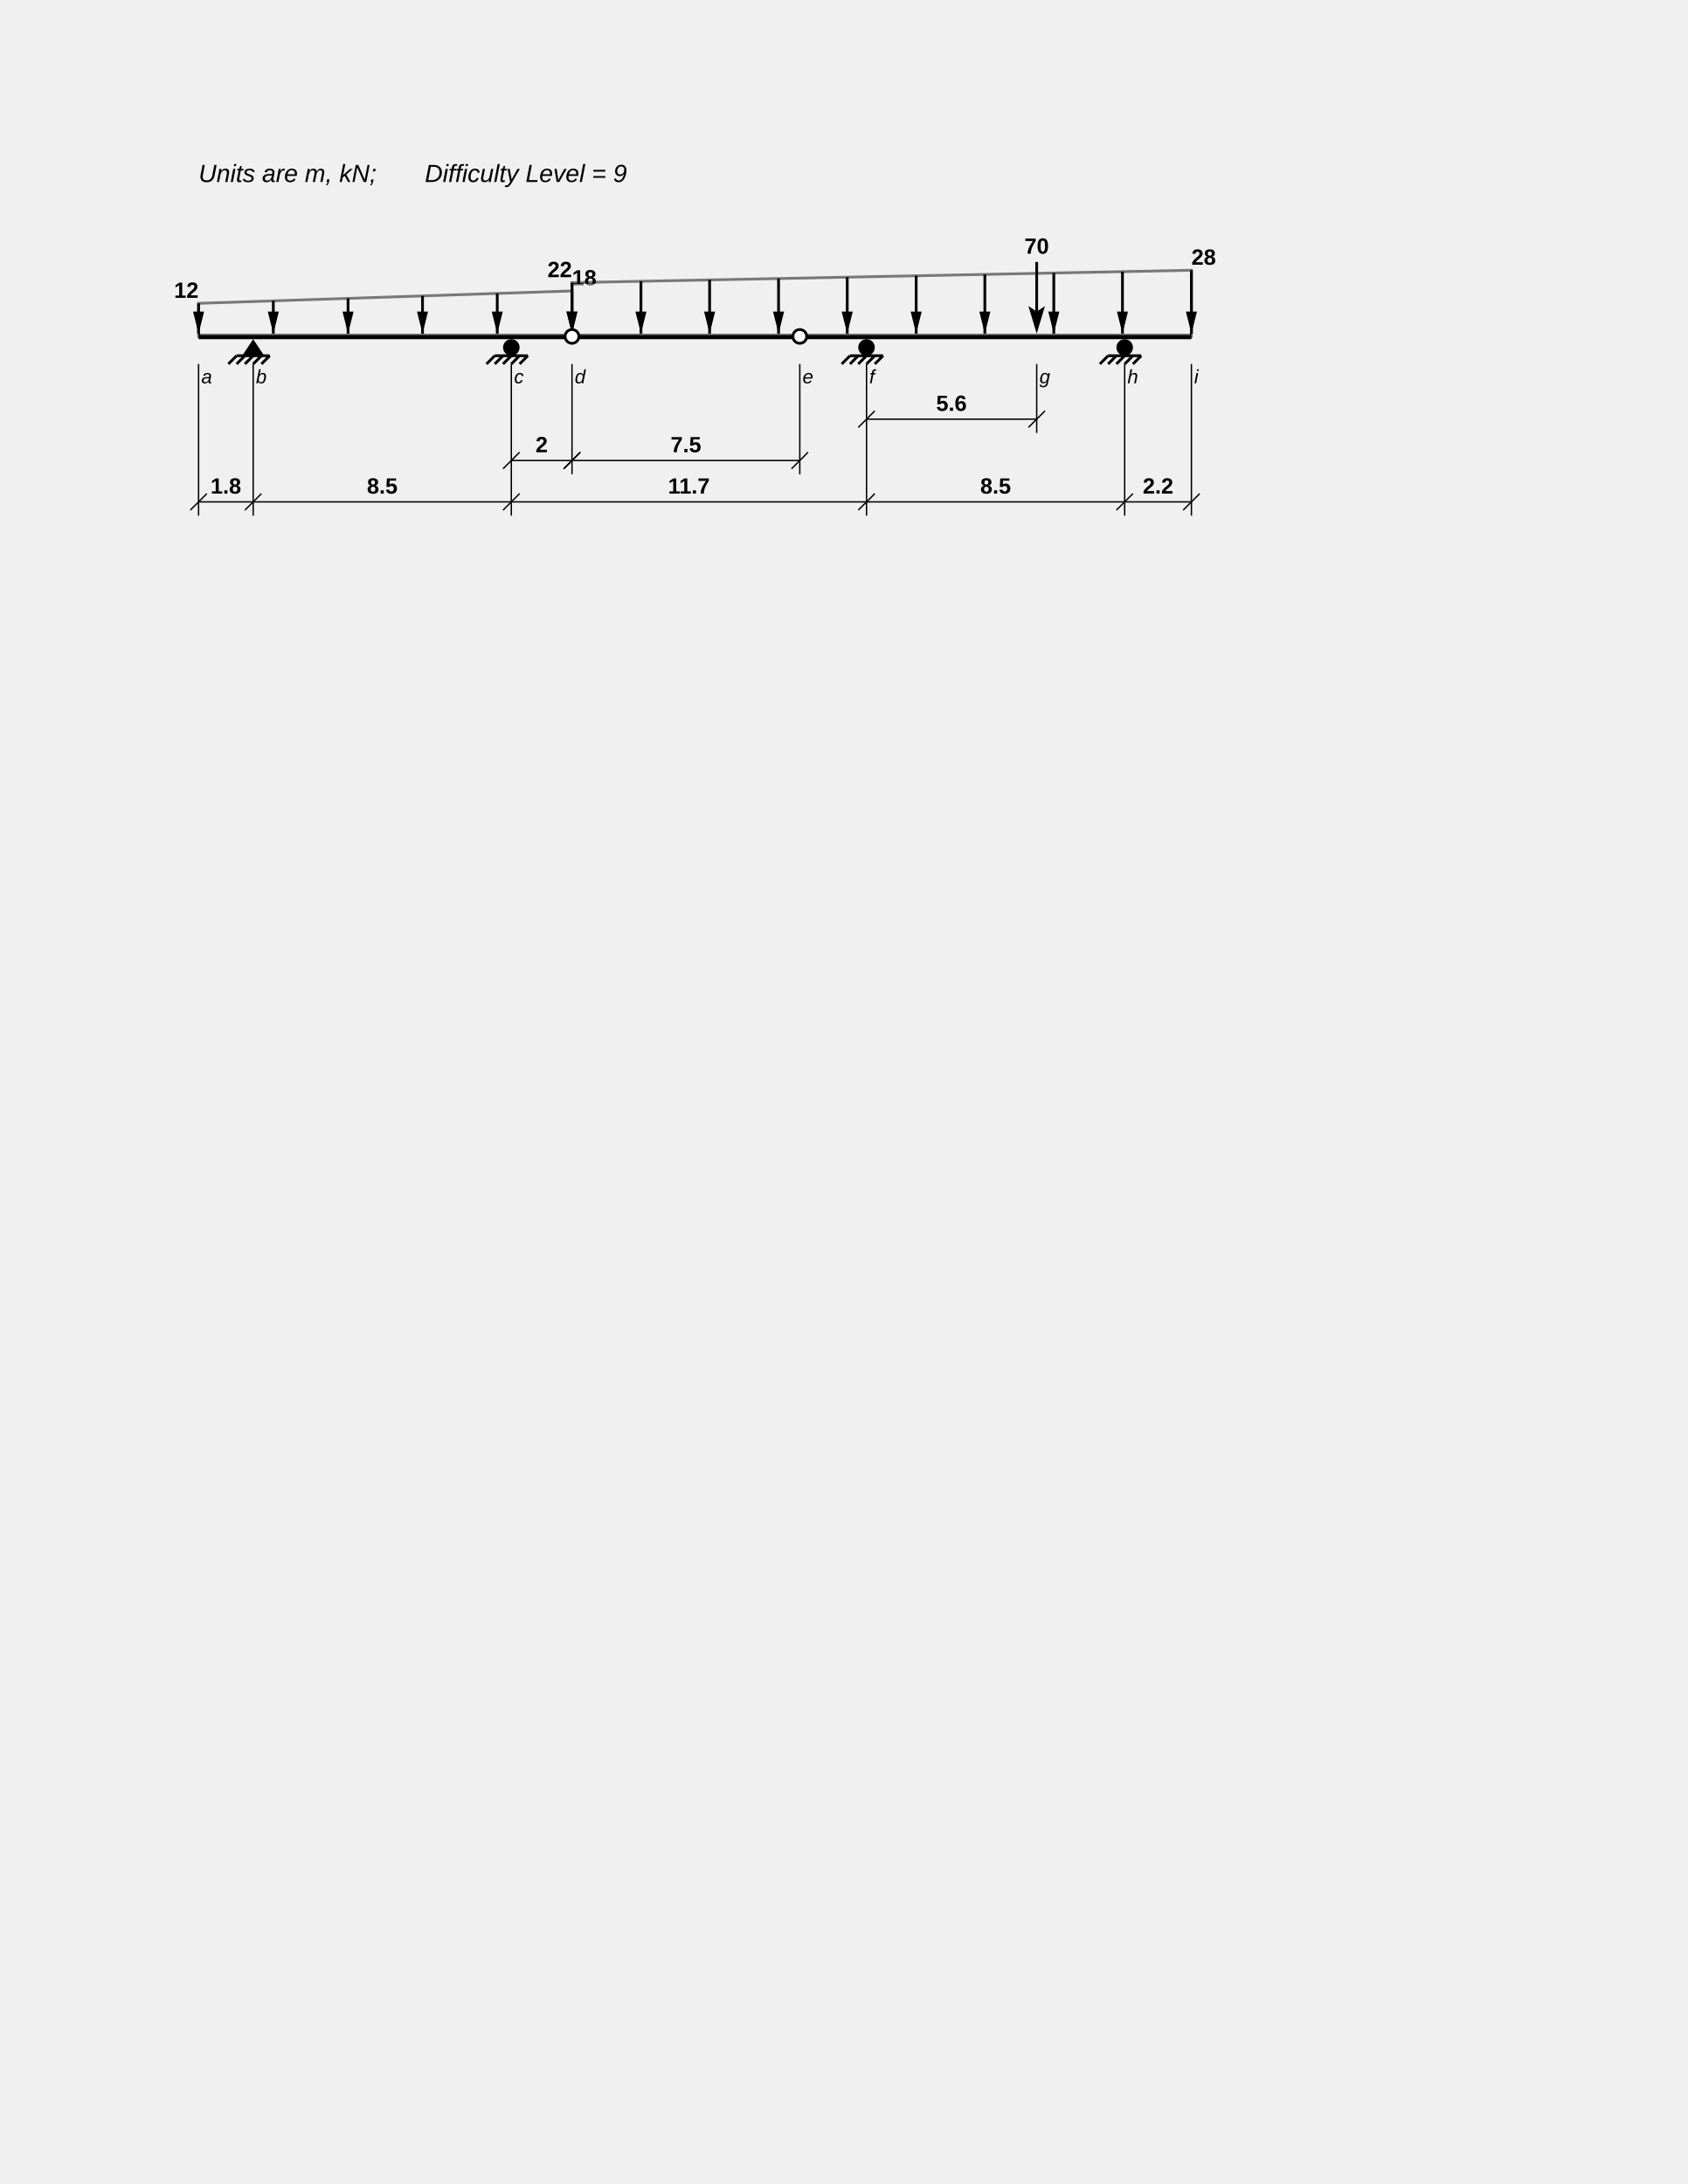
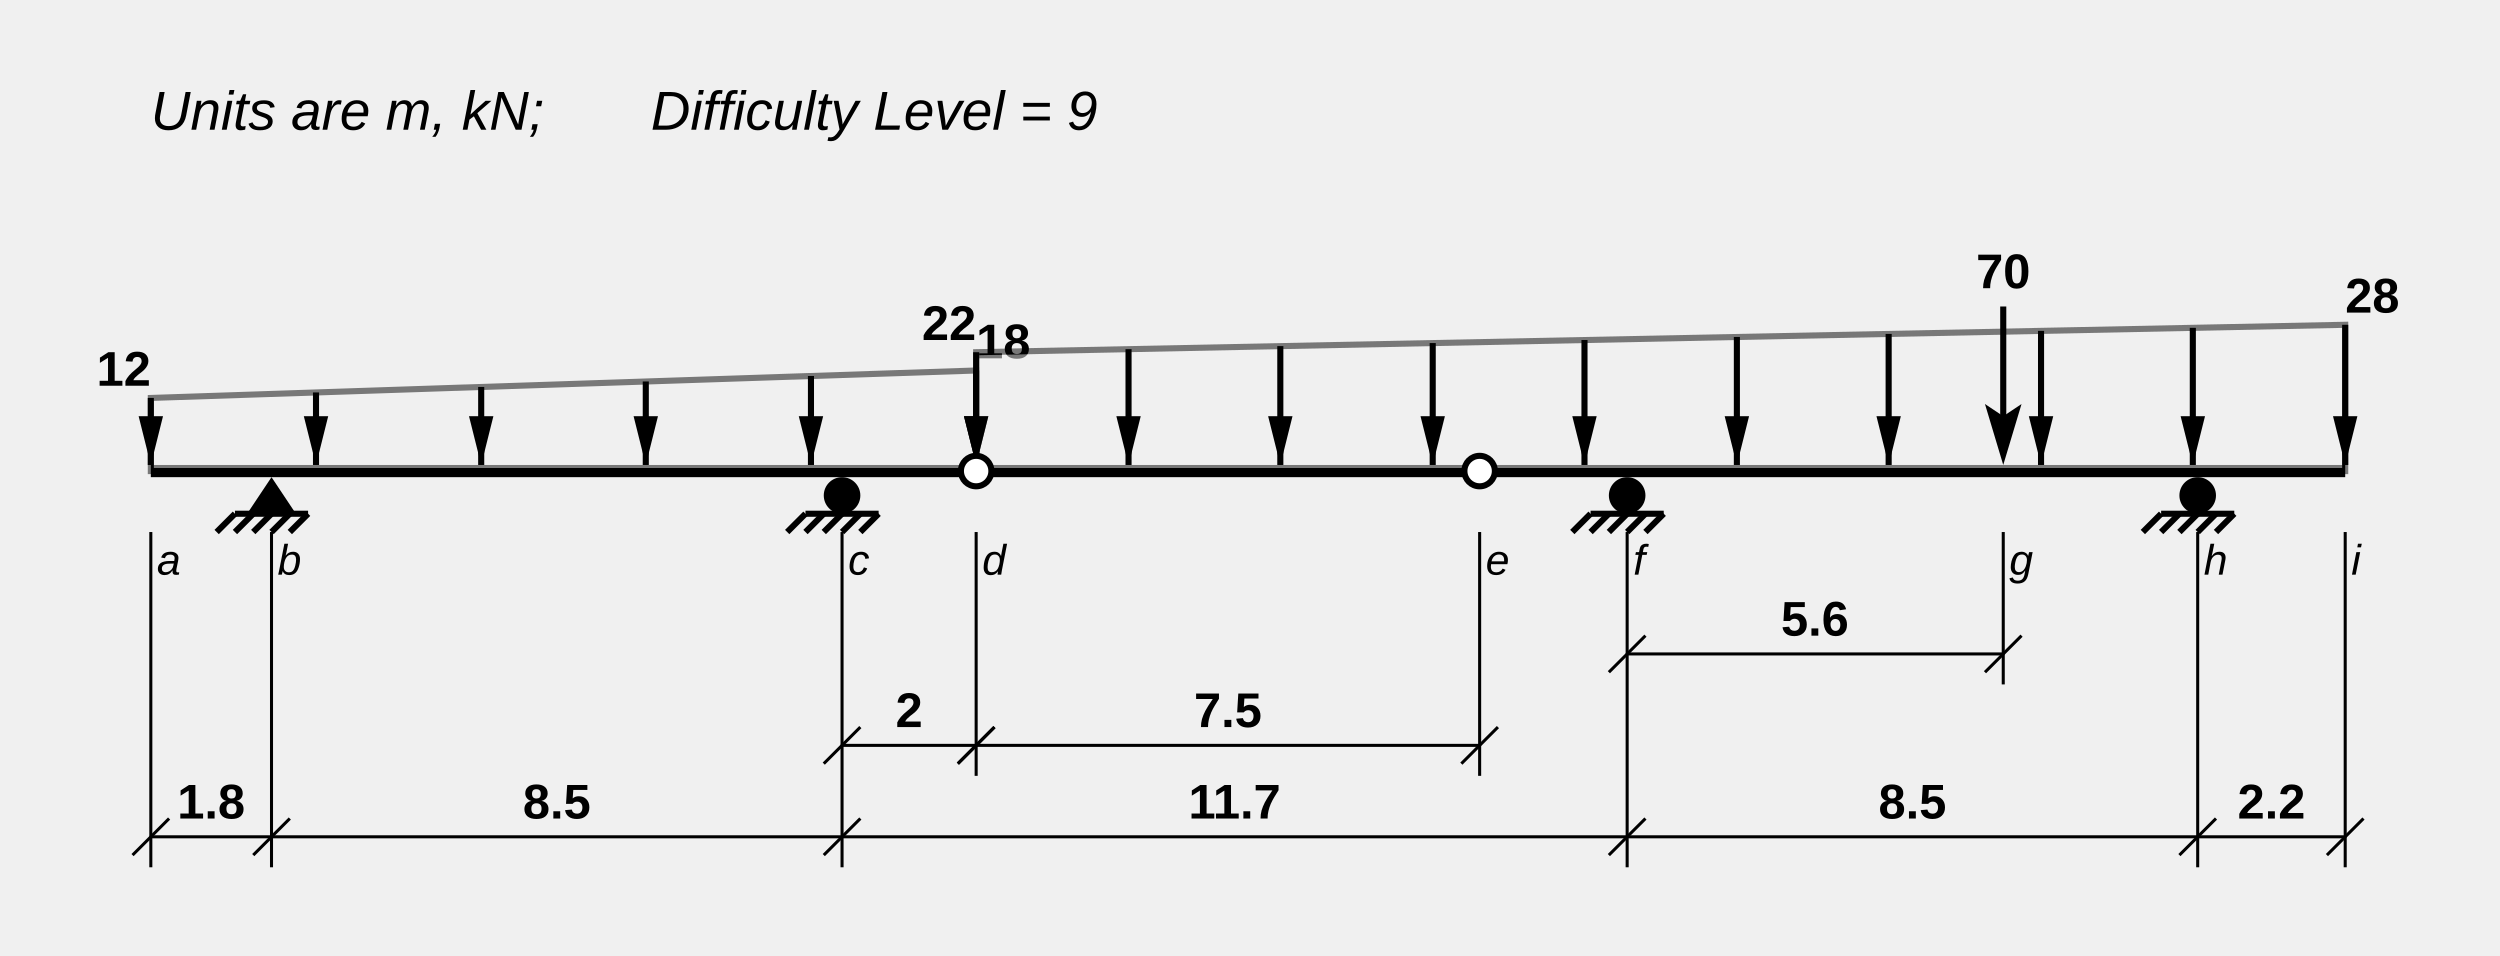
- <svg xmlns="http://www.w3.org/2000/svg" xmlns:xlink="http://www.w3.org/1999/xlink" version="1.1" width="8.5in" height="11.0in" viewBox="0 0 612 792">
-   <defs>
-     <style type="text/css">
+ <svg xmlns="http://www.w3.org/2000/svg" xmlns:xlink="http://www.w3.org/1999/xlink" id="svg236" viewBox="0 0 410.124 156.682" height="2.176in" width="5.696in" version="1.1">
+   <defs id="defs61">
+     <style id="style2" type="text/css">
    .elem {
	stroke-width: 2.0;
	stroke: black;
	}
    path.dim {
       stroke-width: 0.5;
       stroke: black;
       }
    path.guides {
       stroke-width: 0.5;
       stroke: grey;
       }
    text.dwglabel {
       font-family: Verdana, Arial;
       font-size: 10px;
       font-weight: bold;
       fill: black;
       text-align: center;
       text-anchor: start;
       }
    text.dim {
       font-family: Verdana, Arial;
       font-size: 8px;
       font-weight: bold;
       fill: black;
       text-align: center;
       text-anchor: middle;
       }
    text.guides {
       font-family: Verdana, Arial;
       font-size: 8px;
       font-weight: normal;
       font-style: italic;
       fill: black;
       text-align: center;
       text-anchor: middle;
       }
    text.vmlabel {
       font-family: Verdana, Arial;
       font-size: 8px;
       font-style: italic;
       fill: black;
       }
    text.notes {
       font-family: Verdana, Arial;
       font-size: 9px;
       font-weight: normal;
       font-style: italic;
       fill: black;
       text-align: center;
       text-anchor: left;
       }
    text.ptlabel {
       font-family: Verdana, Arial;
       font-size: 7px;
       font-style: italic;
       fill: black;
       text-align: center;
       text-anchor: start;
       }
     path.cload {
       fill: none;
       stroke-width: 1;
       stroke: black; 
       marker-end: url(#CLArrowEnd);
     }
      path.mload {
       fill: none;
       stroke-width: 1;
       stroke: black; 
       marker-end: url(#MLArrowEnd);
     }
      path.mloadInkscape {
       fill: none;
       stroke-width: 1;
       stroke: black; 
       marker-end: url(#MLArrowStart);
     }
     polygon.dload {
       fill: rgb(240,240,240);
       opacity: 0.5; /* if &lt; 1, REALLY slows down printing of the pdfs */
       stroke-width: 1;
       stroke: black; 
     }
     path.dload {
       fill: none;
       stroke-width: 1;
       stroke: black; 
       marker-end: url(#DLArrowEnd);
     }
     path.dloadna {
       fill: none;
       stroke-width: 1;
       stroke: black; 
     }
     path.vdiag {
       fill: url(#crosshatch45);
       stroke-width: 1;
       stroke: black; 
     }
     path.mdiag {
       fill: url(#crosshatch45);
       stroke-width: 1;
       stroke: black; 
     }

    </style>
-     <g id="PinnedSupport" transform="translate(0,1.0)">
-       <path d="M 0 0 l 4 6 l -8 0 z" stroke="black" stroke-width="0" fill="black" opacity="1.0" />
-       <path d="M -6 6 l 12 0" stroke="black" stroke-width="1" fill="none" />
-       <path d="M 6 6 l -3 3 m 0 -3 l -3 3 m 0 -3 l -3 3 m 0 -3 l -3 3 m 0 -3 l -3 3" stroke="black" stroke-width="1" fill="none" />
-     </g>
-     <g id="RollerSupport" transform="translate(0,1.0)">
-       <circle cx="0" cy="3" r="3" stroke="black" stroke-width="0" fill="black" opacity="1.0" />
-       <path d="M -6 6 l 12 0" stroke="black" stroke-width="1" fill="none" />
-       <path d="M 6 6 l -3 3 m 0 -3 l -3 3 m 0 -3 l -3 3 m 0 -3 l -3 3 m 0 -3 l -3 3" stroke="black" stroke-width="1" fill="none" />
-     </g>
-     <g id="LFixedSupport" transform="translate(-0.5,0)">
-       <path d="M 0 -6 l 0 12" stroke="black" stroke-width="1" fill="none" />
-       <path d="M 0 -6 l -3 3 m 3 0 l -3 3 m 3 0 l -3 3 m 3 0 l -3 3 m 3 0 l -3 3" stroke="black" stroke-width="1" fill="none" />
+     <g transform="translate(0,1)" id="PinnedSupport">
+       <path style="opacity:1;fill:#000000;stroke:#000000;stroke-width:0" id="path4" d="M 0,0 4,6 H -4 Z" />
+       <path style="fill:none;stroke:#000000;stroke-width:1" id="path6" d="M -6,6 H 6" />
+       <path style="fill:none;stroke:#000000;stroke-width:1" id="path8" d="M 6,6 3,9 M 3,6 0,9 M 0,6 -3,9 m 0,-3 -3,3 m 0,-3 -3,3" />
+     </g>
+     <g transform="translate(0,1)" id="RollerSupport">
+       <circle style="opacity:1;fill:#000000;stroke:#000000;stroke-width:0" id="circle11" r="3" cy="3" cx="0" />
+       <path style="fill:none;stroke:#000000;stroke-width:1" id="path13" d="M -6,6 H 6" />
+       <path style="fill:none;stroke:#000000;stroke-width:1" id="path15" d="M 6,6 3,9 M 3,6 0,9 M 0,6 -3,9 m 0,-3 -3,3 m 0,-3 -3,3" />
+     </g>
+     <g transform="translate(-0.5)" id="LFixedSupport">
+       <path style="fill:none;stroke:#000000;stroke-width:1" id="path18" d="M 0,-6 V 6" />
+       <path style="fill:none;stroke:#000000;stroke-width:1" id="path20" d="m 0,-6 -3,3 m 3,0 -3,3 m 3,0 -3,3 m 3,0 -3,3 m 3,0 -3,3" />
    </g>
    <g id="RFixedSupport">
-       <use xlink:href="#LFixedSupport" transform="scale(-1,1)" />
+       <use height="100%" width="100%" y="0" x="0" id="use23" transform="scale(-1,1)" xlink:href="#LFixedSupport" />
    </g>
    <g id="Hinge">
-       <circle cx="0" cy="0" r="2.5" stroke="black" stroke-width="1" fill="white" />
+       <circle style="fill:#ffffff;stroke:#000000;stroke-width:1" id="circle26" r="2.5" cy="0" cx="0" />
    </g>
    <g id="ShearRelease">
-       <rect x="-3" y="-6" width="6" height="12" stroke="none" fill="white" />
-       <circle cx="0" cy="-6" r="2" stroke="black" strokewidth="0.5" fill="white" />
-       <circle cx="0" cy="0" r="2" stroke="black" strokewidth="0.5" fill="white" />
-       <circle cx="0" cy="6" r="2" stroke="black" strokewidth="0.5" fill="white" />
-       <path d="M -3 -9 l 0 18 M 3 -9 l 0 18" stroke="black" stroke-width="1" />
-     </g>
-     <marker id="DLArrowStart" markerUnits="userSpaceOnUse" markerWidth="8" markerHeight="4" orient="auto" viewBox="0 0 8 4" refX="0" refY="2">
-       <path d="M 0 2 l 8 -2 l 0 4 z" />
-     </marker>
-     <marker id="DLArrowEnd" markerUnits="userSpaceOnUse" markerWidth="8" markerHeight="4" orient="auto" viewBox="0 0 8 4" refX="8" refY="2">
-       <path d="M 0 0 l 8 2 l -8 2 z" />
-     </marker>
-     <marker id="CLArrowStart" markerUnits="userSpaceOnUse" markerWidth="10.0" markerHeight="6" orient="auto" viewBox="0 0 10 6" refX="3.0" refY="3">
-       <path d="M 0 3 l 10 -3 l -2 3 l 2 3 z" />
-     </marker>
-     <marker id="CLArrowEnd" markerUnits="userSpaceOnUse" markerWidth="10.0" markerHeight="6" orient="auto" viewBox="0 0 10 6" refX="7.0" refY="3">
-       <path d="M 0 0 l 10 3 l -10 3 l 2 -3 z" />
-     </marker>
-     <marker id="MLArrowStart" markerUnits="userSpaceOnUse" markerWidth="10.0" markerHeight="6" orient="auto" viewBox="0 0 10 6" refX="8" refY="3">
-       <path d="M 10 0 l -10 3 l 10 3 l -2 -3 z" />
-     </marker>
-     <marker id="MLArrowEnd" markerUnits="userSpaceOnUse" markerWidth="10.0" markerHeight="6" orient="auto" viewBox="0 0 10 6" refX="2" refY="3">
-       <path d="M 0 0 l 10 3 l -10 3 l 2 -3 z" />
-     </marker>
-     <pattern id="crosshatch45" patternUnits="userSpaceOnUse" x="0" y="0" width="10" height="10" viewBox="0 0 10 10">
-       <path d="M 0 0 L 10 10" fill="none" stroke="grey" stroke-width="0.2" />
+       <rect style="fill:#ffffff;stroke:none" id="rect29" height="12" width="6" y="-6" x="-3" />
+       <circle style="fill:#ffffff;stroke:#000000" id="circle31" strokewidth="0.5" r="2" cy="-6" cx="0" />
+       <circle style="fill:#ffffff;stroke:#000000" id="circle33" strokewidth="0.5" r="2" cy="0" cx="0" />
+       <circle style="fill:#ffffff;stroke:#000000" id="circle35" strokewidth="0.5" r="2" cy="6" cx="0" />
+       <path style="stroke:#000000;stroke-width:1" id="path37" d="M -3,-9 V 9 M 3,-9 V 9" />
+     </g>
+     <marker refY="2" refX="0" viewBox="0 0 8 4" orient="auto" markerHeight="4" markerWidth="8" markerUnits="userSpaceOnUse" id="DLArrowStart">
+       <path id="path40" d="M 0,2 8,0 v 4 z" />
+     </marker>
+     <marker refY="2" refX="8" viewBox="0 0 8 4" orient="auto" markerHeight="4" markerWidth="8" markerUnits="userSpaceOnUse" id="DLArrowEnd">
+       <path id="path43" d="M 0,0 8,2 0,4 Z" />
+     </marker>
+     <marker refY="3" refX="3" viewBox="0 0 10 6" orient="auto" markerHeight="6" markerWidth="10" markerUnits="userSpaceOnUse" id="CLArrowStart">
+       <path id="path46" d="M 0,3 10,0 8,3 10,6 Z" />
+     </marker>
+     <marker refY="3" refX="7" viewBox="0 0 10 6" orient="auto" markerHeight="6" markerWidth="10" markerUnits="userSpaceOnUse" id="CLArrowEnd">
+       <path id="path49" d="M 0,0 10,3 0,6 2,3 Z" />
+     </marker>
+     <marker refY="3" refX="8" viewBox="0 0 10 6" orient="auto" markerHeight="6" markerWidth="10" markerUnits="userSpaceOnUse" id="MLArrowStart">
+       <path id="path52" d="M 10,0 0,3 10,6 8,3 Z" />
+     </marker>
+     <marker refY="3" refX="2" viewBox="0 0 10 6" orient="auto" markerHeight="6" markerWidth="10" markerUnits="userSpaceOnUse" id="MLArrowEnd">
+       <path id="path55" d="M 0,0 10,3 0,6 2,3 Z" />
+     </marker>
+     <pattern viewBox="0 0 10 10" height="10" width="10" y="0" x="0" patternUnits="userSpaceOnUse" id="crosshatch45">
+       <path id="path58" stroke-width="0.2" stroke="grey" fill="none" d="M 0 0 L 10 10" />
    </pattern>
  </defs>
-   <g transform="translate(72.0,122.0)">
-     <path class="elem" d="M 0 0 l 360.0 0" />
-     <g transform="translate(0.0,0.0)">
-       <polygon points="0,0 0,-12.0 135.4,-16.5 135.4,0" class="dload" />
-       <path class="dload" d="M 0.0 -12.0 L 0.0 -1.0" />
-       <path class="dload" d="M 27.1 -12.9 L 27.1 -1.0" />
-       <path class="dload" d="M 54.2 -13.8 L 54.2 -1.0" />
-       <path class="dload" d="M 81.2 -14.7 L 81.2 -1.0" />
-       <path class="dload" d="M 108.3 -15.6 L 108.3 -1.0" />
-       <path class="dload" d="M 135.4 -16.5 L 135.4 -1.0" />
-       <text style="text-anchor: end;" dx="0.0" dy="-2.0" y="-12.0" x="0.0" class="dim">12</text>
-       <text style="text-anchor: start;" dx="0.0" dy="-2.0" y="-16.5" x="135.4" class="dim">18</text>
-     </g>
-     <g transform="translate(135.4,0.0)">
-       <polygon points="0,0 0,-19.5 224.6,-24.0 224.6,0" class="dload" />
-       <path class="dload" d="M 0.0 -19.5 L 0.0 -1.0" />
-       <path class="dload" d="M 25.0 -20.0 L 25.0 -1.0" />
-       <path class="dload" d="M 49.9 -20.5 L 49.9 -1.0" />
-       <path class="dload" d="M 74.9 -21.0 L 74.9 -1.0" />
-       <path class="dload" d="M 99.8 -21.5 L 99.8 -1.0" />
-       <path class="dload" d="M 124.8 -22.0 L 124.8 -1.0" />
-       <path class="dload" d="M 149.7 -22.5 L 149.7 -1.0" />
-       <path class="dload" d="M 174.7 -23.0 L 174.7 -1.0" />
-       <path class="dload" d="M 199.6 -23.5 L 199.6 -1.0" />
-       <path class="dload" d="M 224.6 -24.0 L 224.6 -1.0" />
-       <text style="text-anchor: end;" dx="0.0" dy="-2.0" y="-19.5" x="0.0" class="dim">22</text>
-       <text style="text-anchor: start;" dx="0.0" dy="-2.0" y="-24.0" x="224.6" class="dim">28</text>
-     </g>
-     <g transform="translate(303.9,-1.0)">
-       <path class="cload" d="M 0 -26.0 l 0 23.0" />
-       <text y="-26.0" x="0" class="dim" dy="-3.0">70</text>
-     </g>
-     <use y="0" x="19.8" xlink:href="#PinnedSupport" />
-     <use y="0" x="113.4" xlink:href="#RollerSupport" />
-     <use y="0" x="135.4" xlink:href="#Hinge" />
-     <use y="0" x="218.0" xlink:href="#Hinge" />
-     <use y="0" x="242.2" xlink:href="#RollerSupport" />
-     <use y="0" x="335.8" xlink:href="#RollerSupport" />
-     <path class="dim" d="M 303.9 10.0 l 0 25.0" />
-     <path class="dim" d="M 242.2 30.0 l 61.7 0" />
-     <path class="dim" d="M 242.2 30.0 m -3.0 3.0 l 6.0 -6.0" />
-     <path class="dim" d="M 303.9 30.0 m -3.0 3.0 l 6.0 -6.0" />
-     <text y="30.0" x="273.0" class="dim" dy="-3.0">5.6</text>
-     <path class="dim" d="M 135.4 10.0 l 0 40.0" />
-     <path class="dim" d="M 113.4 45.0 l 22.0 0" />
-     <path class="dim" d="M 113.4 45.0 m -3.0 3.0 l 6.0 -6.0" />
-     <path class="dim" d="M 135.4 45.0 m -3.0 3.0 l 6.0 -6.0" />
-     <text y="45.0" x="124.4" class="dim" dy="-3.0">2</text>
-     <path class="dim" d="M 218.0 10.0 l 0 40.0" />
-     <path class="dim" d="M 135.4 45.0 l 82.6 0" />
-     <path class="dim" d="M 135.4 45.0 m -3.0 3.0 l 6.0 -6.0" />
-     <path class="dim" d="M 218.0 45.0 m -3.0 3.0 l 6.0 -6.0" />
-     <text y="45.0" x="176.7" class="dim" dy="-3.0">7.5</text>
-     <path class="dim" d="M 0.0 10.0 l 0 55.0" />
-     <path class="dim" d="M 19.8 10.0 l 0 55.0" />
-     <path class="dim" d="M 0.0 60.0 l 19.8 0" />
-     <path class="dim" d="M 0.0 60.0 m -3.0 3.0 l 6.0 -6.0" />
-     <path class="dim" d="M 19.8 60.0 m -3.0 3.0 l 6.0 -6.0" />
-     <text y="60.0" x="9.9" class="dim" dy="-3.0">1.8</text>
-     <path class="dim" d="M 113.4 10.0 l 0 55.0" />
-     <path class="dim" d="M 19.8 60.0 l 93.6 0" />
-     <path class="dim" d="M 113.4 60.0 m -3.0 3.0 l 6.0 -6.0" />
-     <text y="60.0" x="66.6" class="dim" dy="-3.0">8.5</text>
-     <path class="dim" d="M 242.2 10.0 l 0 55.0" />
-     <path class="dim" d="M 113.4 60.0 l 128.8 0" />
-     <path class="dim" d="M 242.2 60.0 m -3.0 3.0 l 6.0 -6.0" />
-     <text y="60.0" x="177.8" class="dim" dy="-3.0">11.7</text>
-     <path class="dim" d="M 335.8 10.0 l 0 55.0" />
-     <path class="dim" d="M 242.2 60.0 l 93.6 0" />
-     <path class="dim" d="M 335.8 60.0 m -3.0 3.0 l 6.0 -6.0" />
-     <text y="60.0" x="289.0" class="dim" dy="-3.0">8.5</text>
-     <path class="dim" d="M 360.0 10.0 l 0 55.0" />
-     <path class="dim" d="M 335.8 60.0 l 24.2 0" />
-     <path class="dim" d="M 360.0 60.0 m -3.0 3.0 l 6.0 -6.0" />
-     <text y="60.0" x="347.9" class="dim" dy="-3.0">2.2</text>
-     <text y="17.0" x="0.0" class="ptlabel" dx="1.0">a</text>
-     <text y="17.0" x="19.8" class="ptlabel" dx="1.0">b</text>
-     <text y="17.0" x="113.4" class="ptlabel" dx="1.0">c</text>
-     <text y="17.0" x="135.4" class="ptlabel" dx="1.0">d</text>
-     <text y="17.0" x="218.0" class="ptlabel" dx="1.0">e</text>
-     <text y="17.0" x="242.2" class="ptlabel" dx="1.0">f</text>
-     <text y="17.0" x="303.9" class="ptlabel" dx="1.0">g</text>
-     <text y="17.0" x="335.8" class="ptlabel" dx="1.0">h</text>
-     <text y="17.0" x="360.0" class="ptlabel" dx="1.0">i</text>
-     <text y="-56.0" x="0" xml:space="preserve" class="notes">Units are m, kN;       Difficulty Level = 9</text>
-     <g id="beam-fb-diagram" visibility="hidden" transform="translate(0.0,144.0)">
-   </g>
+   <g id="g234" transform="translate(24.73594,77.28184)">
+     <path style="stroke:#000000;stroke-width:2" id="path65" d="M 0,0 H 360" class="elem" />
+     <g id="g87">
+       <polygon style="opacity:0.5;fill:#f0f0f0;stroke:#000000;stroke-width:1" id="polygon69" class="dload" points="135.4,-16.5 135.4,0 0,0 0,-12 " />
+       <path style="fill:none;stroke:#000000;stroke-width:1;marker-end:url(#DLArrowEnd)" id="path71" d="M 0,-12 V -1" class="dload" />
+       <path style="fill:none;stroke:#000000;stroke-width:1;marker-end:url(#DLArrowEnd)" id="path73" d="M 27.1,-12.9 V -1" class="dload" />
+       <path style="fill:none;stroke:#000000;stroke-width:1;marker-end:url(#DLArrowEnd)" id="path75" d="M 54.2,-13.8 V -1" class="dload" />
+       <path style="fill:none;stroke:#000000;stroke-width:1;marker-end:url(#DLArrowEnd)" id="path77" d="M 81.2,-14.7 V -1" class="dload" />
+       <path style="fill:none;stroke:#000000;stroke-width:1;marker-end:url(#DLArrowEnd)" id="path79" d="M 108.3,-15.6 V -1" class="dload" />
+       <path style="fill:none;stroke:#000000;stroke-width:1;marker-end:url(#DLArrowEnd)" id="path81" d="M 135.4,-16.5 V -1" class="dload" />
+       <text id="text83" class="dim" x="0" y="-12" dy="-2" dx="0" style="font-weight:bold;font-size:8px;font-family:Verdana, Arial;text-align:center;text-anchor:end;fill:#000000">12</text>
+       <text id="text85" class="dim" x="135.4" y="-16.5" dy="-2" dx="0" style="font-weight:bold;font-size:8px;font-family:Verdana, Arial;text-align:center;text-anchor:start;fill:#000000">18</text>
+     </g>
+     <g id="g117" transform="translate(135.4)">
+       <polygon style="opacity:0.5;fill:#f0f0f0;stroke:#000000;stroke-width:1" id="polygon91" class="dload" points="224.6,-24 224.6,0 0,0 0,-19.5 " />
+       <path style="fill:none;stroke:#000000;stroke-width:1;marker-end:url(#DLArrowEnd)" id="path93" d="M 0,-19.5 V -1" class="dload" />
+       <path style="fill:none;stroke:#000000;stroke-width:1;marker-end:url(#DLArrowEnd)" id="path95" d="M 25,-20 V -1" class="dload" />
+       <path style="fill:none;stroke:#000000;stroke-width:1;marker-end:url(#DLArrowEnd)" id="path97" d="M 49.9,-20.5 V -1" class="dload" />
+       <path style="fill:none;stroke:#000000;stroke-width:1;marker-end:url(#DLArrowEnd)" id="path99" d="M 74.9,-21 V -1" class="dload" />
+       <path style="fill:none;stroke:#000000;stroke-width:1;marker-end:url(#DLArrowEnd)" id="path101" d="M 99.8,-21.5 V -1" class="dload" />
+       <path style="fill:none;stroke:#000000;stroke-width:1;marker-end:url(#DLArrowEnd)" id="path103" d="M 124.8,-22 V -1" class="dload" />
+       <path style="fill:none;stroke:#000000;stroke-width:1;marker-end:url(#DLArrowEnd)" id="path105" d="M 149.7,-22.5 V -1" class="dload" />
+       <path style="fill:none;stroke:#000000;stroke-width:1;marker-end:url(#DLArrowEnd)" id="path107" d="M 174.7,-23 V -1" class="dload" />
+       <path style="fill:none;stroke:#000000;stroke-width:1;marker-end:url(#DLArrowEnd)" id="path109" d="M 199.6,-23.5 V -1" class="dload" />
+       <path style="fill:none;stroke:#000000;stroke-width:1;marker-end:url(#DLArrowEnd)" id="path111" d="M 224.6,-24 V -1" class="dload" />
+       <text id="text113" class="dim" x="0" y="-19.5" dy="-2" dx="0" style="font-weight:bold;font-size:8px;font-family:Verdana, Arial;text-align:center;text-anchor:end;fill:#000000">22</text>
+       <text id="text115" class="dim" x="224.6" y="-24" dy="-2" dx="0" style="font-weight:bold;font-size:8px;font-family:Verdana, Arial;text-align:center;text-anchor:start;fill:#000000">28</text>
+     </g>
+     <g id="g125" transform="translate(303.9,-1)">
+       <path style="fill:none;stroke:#000000;stroke-width:1;marker-end:url(#CLArrowEnd)" id="path121" d="M 0,-26 V -3" class="cload" />
+       <text style="font-weight:bold;font-size:8px;font-family:Verdana, Arial;text-align:center;text-anchor:middle;fill:#000000" id="text123" dy="-3" class="dim" x="0" y="-26">70</text>
+     </g>
+     <use height="100%" width="100%" id="use127" xlink:href="#PinnedSupport" x="19.8" y="0" />
+     <use height="100%" width="100%" id="use129" xlink:href="#RollerSupport" x="113.4" y="0" />
+     <use height="100%" width="100%" id="use131" xlink:href="#Hinge" x="135.4" y="0" />
+     <use height="100%" width="100%" id="use133" xlink:href="#Hinge" x="218" y="0" />
+     <use height="100%" width="100%" id="use135" xlink:href="#RollerSupport" x="242.2" y="0" />
+     <use height="100%" width="100%" id="use137" xlink:href="#RollerSupport" x="335.8" y="0" />
+     <path style="stroke:#000000;stroke-width:0.5" id="path139" d="M 303.9,10 V 35" class="dim" />
+     <path style="stroke:#000000;stroke-width:0.5" id="path141" d="m 242.2,30 h 61.7" class="dim" />
+     <path style="stroke:#000000;stroke-width:0.5" id="path143" d="m 242.2,30 m -3,3 6,-6" class="dim" />
+     <path style="stroke:#000000;stroke-width:0.5" id="path145" d="m 303.9,30 m -3,3 6,-6" class="dim" />
+     <text style="font-weight:bold;font-size:8px;font-family:Verdana, Arial;text-align:center;text-anchor:middle;fill:#000000" id="text147" dy="-3" class="dim" x="273" y="30">5.6</text>
+     <path style="stroke:#000000;stroke-width:0.5" id="path149" d="M 135.4,10 V 50" class="dim" />
+     <path style="stroke:#000000;stroke-width:0.5" id="path151" d="m 113.4,45 h 22" class="dim" />
+     <path style="stroke:#000000;stroke-width:0.5" id="path153" d="m 113.4,45 m -3,3 6,-6" class="dim" />
+     <path style="stroke:#000000;stroke-width:0.5" id="path155" d="m 135.4,45 m -3,3 6,-6" class="dim" />
+     <text style="font-weight:bold;font-size:8px;font-family:Verdana, Arial;text-align:center;text-anchor:middle;fill:#000000" id="text157" dy="-3" class="dim" x="124.4" y="45">2</text>
+     <path style="stroke:#000000;stroke-width:0.5" id="path159" d="M 218,10 V 50" class="dim" />
+     <path style="stroke:#000000;stroke-width:0.5" id="path161" d="M 135.4,45 H 218" class="dim" />
+     <path style="stroke:#000000;stroke-width:0.5" id="path163" d="m 135.4,45 m -3,3 6,-6" class="dim" />
+     <path style="stroke:#000000;stroke-width:0.5" id="path165" d="m 218,45 m -3,3 6,-6" class="dim" />
+     <text style="font-weight:bold;font-size:8px;font-family:Verdana, Arial;text-align:center;text-anchor:middle;fill:#000000" id="text167" dy="-3" class="dim" x="176.7" y="45">7.5</text>
+     <path style="stroke:#000000;stroke-width:0.5" id="path169" d="M 0,10 V 65" class="dim" />
+     <path style="stroke:#000000;stroke-width:0.5" id="path171" d="M 19.8,10 V 65" class="dim" />
+     <path style="stroke:#000000;stroke-width:0.5" id="path173" d="M 0,60 H 19.8" class="dim" />
+     <path style="stroke:#000000;stroke-width:0.5" id="path175" d="m 0,60 m -3,3 6,-6" class="dim" />
+     <path style="stroke:#000000;stroke-width:0.5" id="path177" d="m 19.8,60 m -3,3 6,-6" class="dim" />
+     <text style="font-weight:bold;font-size:8px;font-family:Verdana, Arial;text-align:center;text-anchor:middle;fill:#000000" id="text179" dy="-3" class="dim" x="9.9" y="60">1.8</text>
+     <path style="stroke:#000000;stroke-width:0.5" id="path181" d="M 113.4,10 V 65" class="dim" />
+     <path style="stroke:#000000;stroke-width:0.5" id="path183" d="m 19.8,60 h 93.6" class="dim" />
+     <path style="stroke:#000000;stroke-width:0.5" id="path185" d="m 113.4,60 m -3,3 6,-6" class="dim" />
+     <text style="font-weight:bold;font-size:8px;font-family:Verdana, Arial;text-align:center;text-anchor:middle;fill:#000000" id="text187" dy="-3" class="dim" x="66.6" y="60">8.5</text>
+     <path style="stroke:#000000;stroke-width:0.5" id="path189" d="M 242.2,10 V 65" class="dim" />
+     <path style="stroke:#000000;stroke-width:0.5" id="path191" d="M 113.4,60 H 242.2" class="dim" />
+     <path style="stroke:#000000;stroke-width:0.5" id="path193" d="m 242.2,60 m -3,3 6,-6" class="dim" />
+     <text style="font-weight:bold;font-size:8px;font-family:Verdana, Arial;text-align:center;text-anchor:middle;fill:#000000" id="text195" dy="-3" class="dim" x="177.8" y="60">11.7</text>
+     <path style="stroke:#000000;stroke-width:0.5" id="path197" d="M 335.8,10 V 65" class="dim" />
+     <path style="stroke:#000000;stroke-width:0.5" id="path199" d="m 242.2,60 h 93.6" class="dim" />
+     <path style="stroke:#000000;stroke-width:0.5" id="path201" d="m 335.8,60 m -3,3 6,-6" class="dim" />
+     <text style="font-weight:bold;font-size:8px;font-family:Verdana, Arial;text-align:center;text-anchor:middle;fill:#000000" id="text203" dy="-3" class="dim" x="289" y="60">8.5</text>
+     <path style="stroke:#000000;stroke-width:0.5" id="path205" d="M 360,10 V 65" class="dim" />
+     <path style="stroke:#000000;stroke-width:0.5" id="path207" d="M 335.8,60 H 360" class="dim" />
+     <path style="stroke:#000000;stroke-width:0.5" id="path209" d="m 360,60 m -3,3 6,-6" class="dim" />
+     <text style="font-weight:bold;font-size:8px;font-family:Verdana, Arial;text-align:center;text-anchor:middle;fill:#000000" id="text211" dy="-3" class="dim" x="347.9" y="60">2.2</text>
+     <text style="font-style:italic;font-size:7px;font-family:Verdana, Arial;text-align:center;text-anchor:start;fill:#000000" id="text213" dx="1" class="ptlabel" x="0" y="17">a</text>
+     <text style="font-style:italic;font-size:7px;font-family:Verdana, Arial;text-align:center;text-anchor:start;fill:#000000" id="text215" dx="1" class="ptlabel" x="19.8" y="17">b</text>
+     <text style="font-style:italic;font-size:7px;font-family:Verdana, Arial;text-align:center;text-anchor:start;fill:#000000" id="text217" dx="1" class="ptlabel" x="113.4" y="17">c</text>
+     <text style="font-style:italic;font-size:7px;font-family:Verdana, Arial;text-align:center;text-anchor:start;fill:#000000" id="text219" dx="1" class="ptlabel" x="135.4" y="17">d</text>
+     <text style="font-style:italic;font-size:7px;font-family:Verdana, Arial;text-align:center;text-anchor:start;fill:#000000" id="text221" dx="1" class="ptlabel" x="218" y="17">e</text>
+     <text style="font-style:italic;font-size:7px;font-family:Verdana, Arial;text-align:center;text-anchor:start;fill:#000000" id="text223" dx="1" class="ptlabel" x="242.2" y="17">f</text>
+     <text style="font-style:italic;font-size:7px;font-family:Verdana, Arial;text-align:center;text-anchor:start;fill:#000000" id="text225" dx="1" class="ptlabel" x="303.9" y="17">g</text>
+     <text style="font-style:italic;font-size:7px;font-family:Verdana, Arial;text-align:center;text-anchor:start;fill:#000000" id="text227" dx="1" class="ptlabel" x="335.8" y="17">h</text>
+     <text style="font-style:italic;font-size:7px;font-family:Verdana, Arial;text-align:center;text-anchor:start;fill:#000000" id="text229" dx="1" class="ptlabel" x="360" y="17">i</text>
+     <text style="font-style:italic;font-weight:normal;font-size:9px;font-family:Verdana, Arial;text-align:center;fill:#000000" id="text231" class="notes" xml:space="preserve" x="0" y="-56">Units are m, kN;       Difficulty Level = 9</text>
+     <g style="visibility:hidden" transform="translate(0,144)" visibility="hidden" id="beam-fb-diagram" />
  </g>
</svg>
